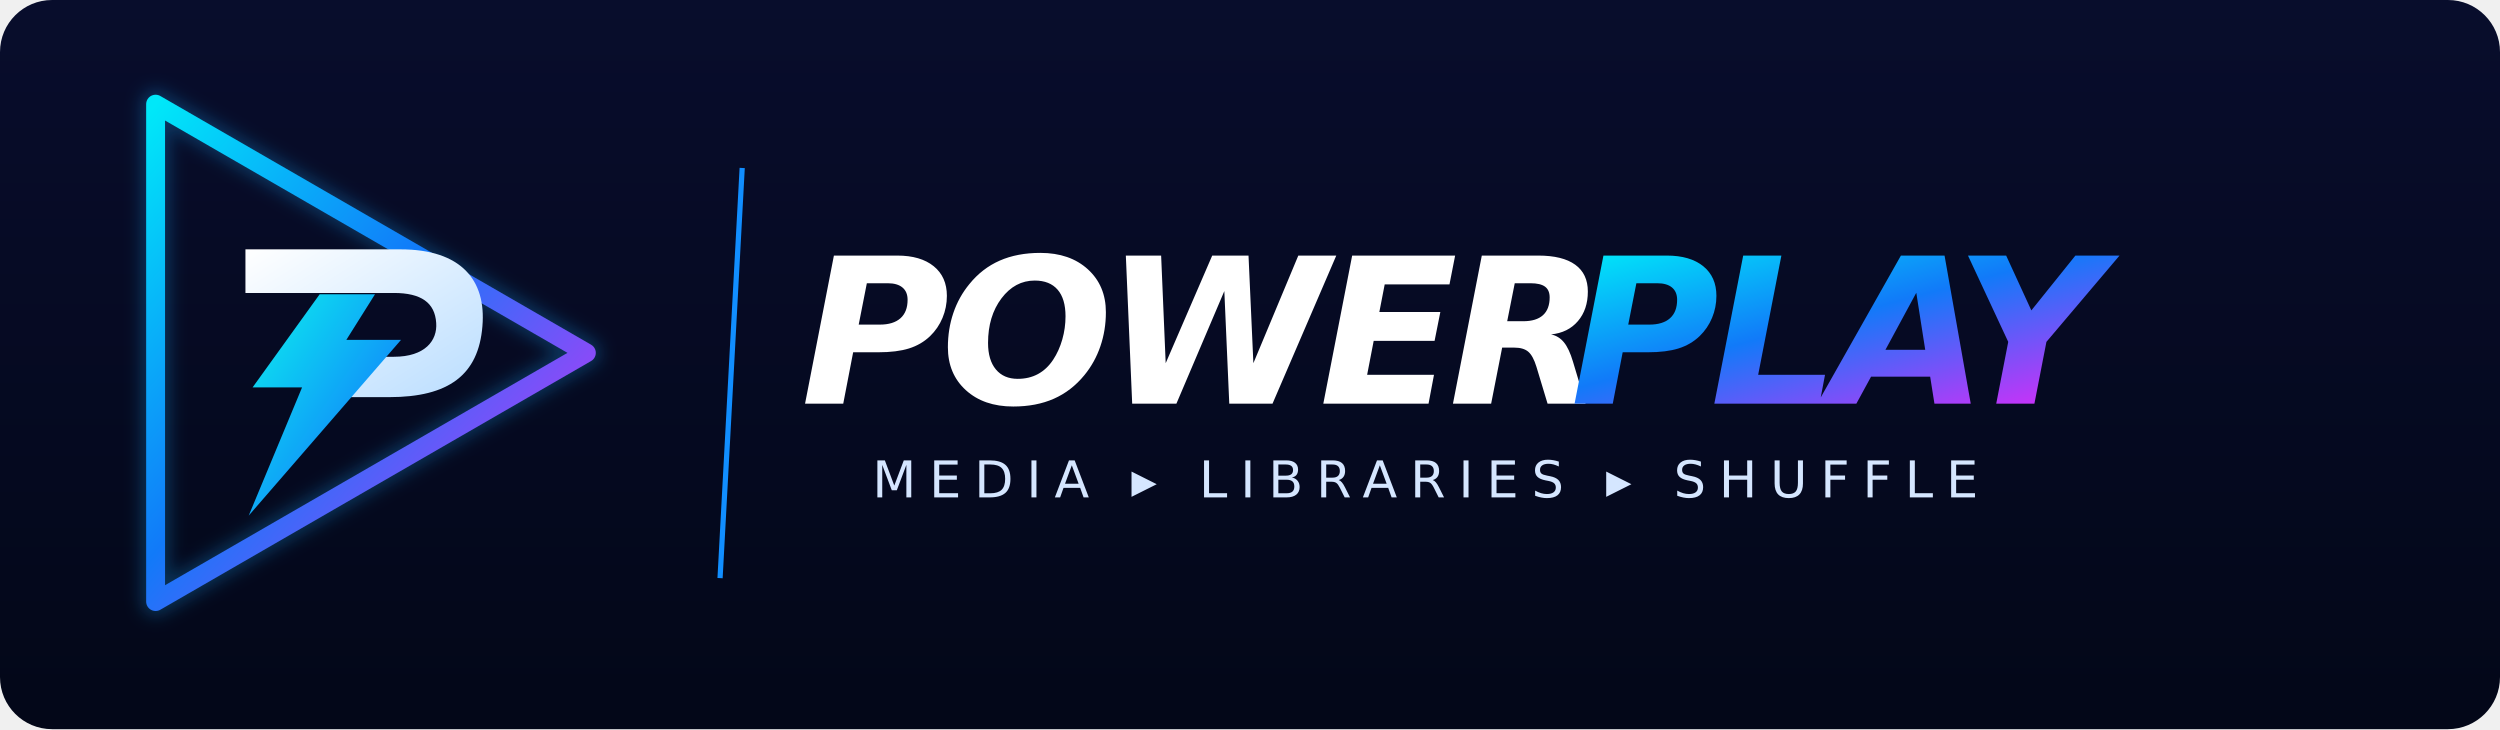
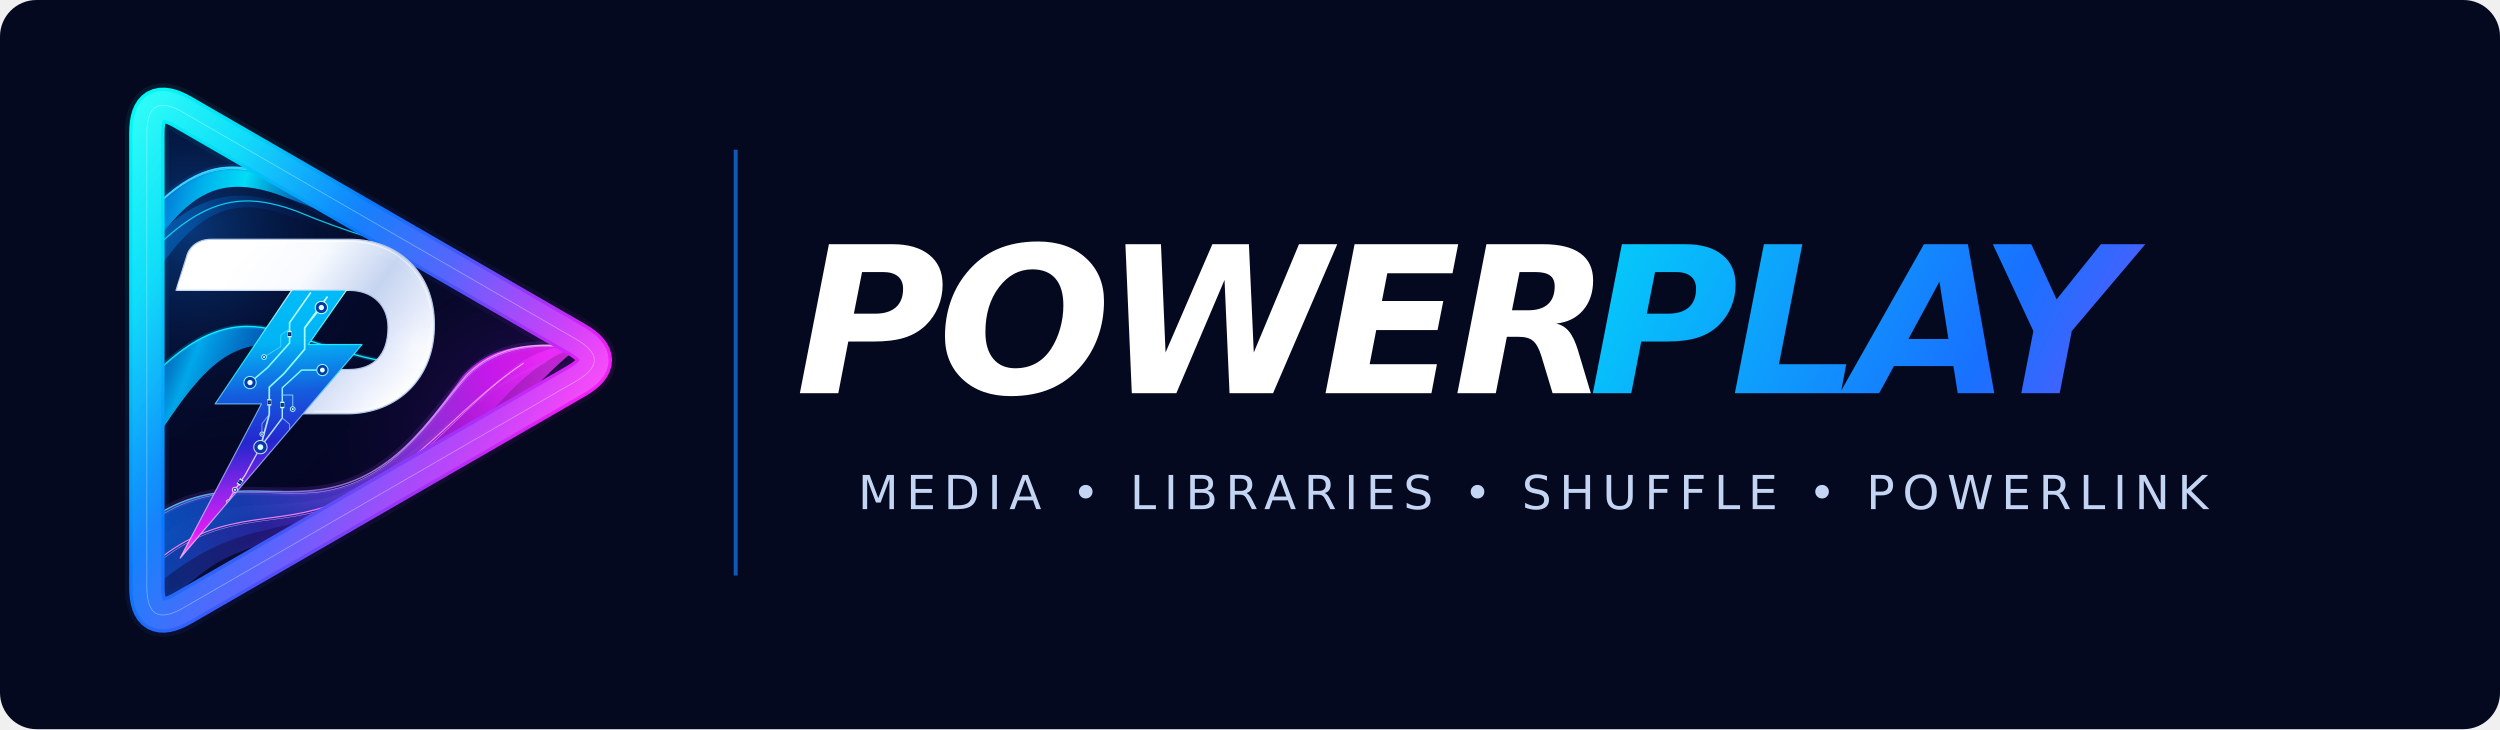
<svg xmlns="http://www.w3.org/2000/svg" width="1920" height="560" viewBox="0 0 1920 560">
  <defs>
-     <linearGradient id="bluePurple" x1="0" y1="0" x2="1" y2="1">
-       <stop offset="0" stop-color="#00E8F9" />
-       <stop offset=".45" stop-color="#117AF9" />
-       <stop offset="1" stop-color="#E228F8" />
-     </linearGradient>
-     <linearGradient id="cyanBlue" x1="0" y1="0" x2="1" y2="1">
-       <stop offset="0" stop-color="#0BF2EE" />
-       <stop offset="1" stop-color="#1261FF" />
-     </linearGradient>
-     <linearGradient id="whiteSteel" x1="0" y1="0" x2="1" y2="1">
-       <stop offset="0" stop-color="#FFFFFF" />
-       <stop offset="1" stop-color="#B9DDFF" />
-     </linearGradient>
-     <linearGradient id="navy" x1="0" y1="0" x2="0" y2="1">
-       <stop offset="0" stop-color="#080D2C" />
-       <stop offset="1" stop-color="#030718" />
-     </linearGradient>
-     <filter id="glow">
-       <feGaussianBlur stdDeviation="12" />
-     </filter>
+     <linearGradient id="frameDiagonal" gradientUnits="userSpaceOnUse" x1="195" y1="150" x2="1090" y2="730">
+       <stop offset="0" stop-color="#02F9F6" stop-opacity="1" />
+       <stop offset="0.18" stop-color="#00D8F8" stop-opacity="1" />
+       <stop offset="0.43" stop-color="#0879FC" stop-opacity="1" />
+       <stop offset="0.62" stop-color="#4057FC" stop-opacity="1" />
+       <stop offset="0.77" stop-color="#9934F9" stop-opacity="1" />
+       <stop offset="0.92" stop-color="#E71EF7" stop-opacity="1" />
+       <stop offset="1" stop-color="#FF22F6" stop-opacity="1" />
+     </linearGradient>
+     <linearGradient id="frameLeft" gradientUnits="userSpaceOnUse" x1="178" y1="120" x2="187" y2="1115">
+       <stop offset="0" stop-color="#46FFFF" stop-opacity="1" />
+       <stop offset="0.33" stop-color="#00D8FB" stop-opacity="1" />
+       <stop offset="0.68" stop-color="#006FFA" stop-opacity="1" />
+       <stop offset="1" stop-color="#2C52FB" stop-opacity="1" />
+     </linearGradient>
+     <linearGradient id="frameUpper" gradientUnits="userSpaceOnUse" x1="255" y1="102" x2="1092" y2="620">
+       <stop offset="0" stop-color="#00FFFF" stop-opacity="1" />
+       <stop offset="0.34" stop-color="#078CFB" stop-opacity="1" />
+       <stop offset="0.57" stop-color="#4450FF" stop-opacity="1" />
+       <stop offset="0.79" stop-color="#B42AF9" stop-opacity="1" />
+       <stop offset="1" stop-color="#F313F7" stop-opacity="1" />
+     </linearGradient>
+     <linearGradient id="frameBottom" gradientUnits="userSpaceOnUse" x1="300" y1="1136" x2="1106" y2="652">
+       <stop offset="0" stop-color="#1467F9" stop-opacity="1" />
+       <stop offset="0.26" stop-color="#645FFD" stop-opacity="1" />
+       <stop offset="0.55" stop-color="#8D3DFC" stop-opacity="1" />
+       <stop offset="0.82" stop-color="#DE23FB" stop-opacity="1" />
+       <stop offset="1" stop-color="#FC25FA" stop-opacity="1" />
+     </linearGradient>
+     <linearGradient id="frameHighlight" gradientUnits="userSpaceOnUse" x1="187" y1="104" x2="1050" y2="710">
+       <stop offset="0" stop-color="#DFFFFF" stop-opacity="0.98" />
+       <stop offset="0.18" stop-color="#74FAFF" stop-opacity="0.75" />
+       <stop offset="0.42" stop-color="#58B9FF" stop-opacity="0.56" />
+       <stop offset="0.67" stop-color="#D6ABFF" stop-opacity="0.76" />
+       <stop offset="0.88" stop-color="#FCBAFF" stop-opacity="0.78" />
+       <stop offset="1" stop-color="#FFFFFF" stop-opacity="0.96" />
+     </linearGradient>
+     <linearGradient id="background" gradientUnits="userSpaceOnUse" x1="238" y1="170" x2="1000" y2="1110">
+       <stop offset="0" stop-color="#030D2C" stop-opacity="1" />
+       <stop offset="0.53" stop-color="#040725" stop-opacity="1" />
+       <stop offset="0.83" stop-color="#09032B" stop-opacity="1" />
+       <stop offset="1" stop-color="#1A0641" stop-opacity="1" />
+     </linearGradient>
+     <radialGradient id="lightBlue" gradientUnits="userSpaceOnUse" cx="293" cy="375" r="440">
+       <stop offset="0" stop-color="#0E69D0" stop-opacity="0.46" />
+       <stop offset="0.42" stop-color="#09479D" stop-opacity="0.2" />
+       <stop offset="1" stop-color="#050729" stop-opacity="0" />
+     </radialGradient>
+     <radialGradient id="lightPink" gradientUnits="userSpaceOnUse" cx="948" cy="768" r="430">
+       <stop offset="0" stop-color="#A416CB" stop-opacity="0.36" />
+       <stop offset="0.33" stop-color="#751DBA" stop-opacity="0.17" />
+       <stop offset="1" stop-color="#09042D" stop-opacity="0" />
+     </radialGradient>
+     <linearGradient id="waveTopFill" gradientUnits="userSpaceOnUse" x1="214" y1="288" x2="714" y2="434">
+       <stop offset="0" stop-color="#006DDF" stop-opacity="0.86" />
+       <stop offset="0.19" stop-color="#00BFF8" stop-opacity="0.93" />
+       <stop offset="0.33" stop-color="#00E1FA" stop-opacity="0.98" />
+       <stop offset="0.56" stop-color="#0474D8" stop-opacity="0.73" />
+       <stop offset="0.82" stop-color="#042B74" stop-opacity="0.38" />
+       <stop offset="1" stop-color="#020B37" stop-opacity="0" />
+     </linearGradient>
+     <linearGradient id="waveTopInner" gradientUnits="userSpaceOnUse" x1="234" y1="288" x2="620" y2="401">
+       <stop offset="0" stop-color="#0388EA" stop-opacity="0.67" />
+       <stop offset="0.32" stop-color="#0053AF" stop-opacity="0.47" />
+       <stop offset="0.6" stop-color="#052A6E" stop-opacity="0.33" />
+       <stop offset="1" stop-color="#030A31" stop-opacity="0" />
+     </linearGradient>
+     <linearGradient id="waveMiddle" gradientUnits="userSpaceOnUse" x1="220" y1="573" x2="611" y2="728">
+       <stop offset="0" stop-color="#0060D3" stop-opacity="0.65" />
+       <stop offset="0.21" stop-color="#00B5FA" stop-opacity="0.92" />
+       <stop offset="0.46" stop-color="#0274DD" stop-opacity="0.78" />
+       <stop offset="0.73" stop-color="#063C96" stop-opacity="0.37" />
+       <stop offset="1" stop-color="#070B33" stop-opacity="0" />
+     </linearGradient>
+     <linearGradient id="waveLower" gradientUnits="userSpaceOnUse" x1="224" y1="960" x2="996" y2="628">
+       <stop offset="0" stop-color="#0658CC" stop-opacity="0.88" />
+       <stop offset="0.21" stop-color="#1943C2" stop-opacity="0.85" />
+       <stop offset="0.44" stop-color="#5C39DE" stop-opacity="0.82" />
+       <stop offset="0.67" stop-color="#9C30E2" stop-opacity="0.91" />
+       <stop offset="0.84" stop-color="#CF19F5" stop-opacity="0.94" />
+       <stop offset="1" stop-color="#EE1FF5" stop-opacity="0.9" />
+     </linearGradient>
+     <linearGradient id="waveLowerDeep" gradientUnits="userSpaceOnUse" x1="229" y1="1071" x2="991" y2="655">
+       <stop offset="0" stop-color="#0F3EA7" stop-opacity="0.72" />
+       <stop offset="0.28" stop-color="#2D1C92" stop-opacity="0.82" />
+       <stop offset="0.51" stop-color="#5921B4" stop-opacity="0.86" />
+       <stop offset="0.76" stop-color="#A915D1" stop-opacity="0.81" />
+       <stop offset="1" stop-color="#F02DFC" stop-opacity="0.86" />
+     </linearGradient>
+     <linearGradient id="waveShine" gradientUnits="userSpaceOnUse" x1="230" y1="921" x2="1035" y2="603">
+       <stop offset="0" stop-color="#53E1FF" stop-opacity="0.94" />
+       <stop offset="0.35" stop-color="#A88AFF" stop-opacity="0.79" />
+       <stop offset="0.65" stop-color="#DF9AFF" stop-opacity="0.91" />
+       <stop offset="1" stop-color="#FFBAFA" stop-opacity="0.98" />
+     </linearGradient>
+     <linearGradient id="platinum" gradientUnits="userSpaceOnUse" x1="285" y1="390" x2="718" y2="725">
+       <stop offset="0" stop-color="#FFFFFF" stop-opacity="1" />
+       <stop offset="0.18" stop-color="#FFFFFF" stop-opacity="1" />
+       <stop offset="0.41" stop-color="#F7FAFF" stop-opacity="1" />
+       <stop offset="0.63" stop-color="#C5D4F0" stop-opacity="1" />
+       <stop offset="0.8" stop-color="#E8EDFC" stop-opacity="1" />
+       <stop offset="0.92" stop-color="#FFFFFF" stop-opacity="1" />
+       <stop offset="1" stop-color="#F7F9FF" stop-opacity="1" />
+     </linearGradient>
+     <linearGradient id="pSheen" gradientUnits="userSpaceOnUse" x1="315" y1="393" x2="615" y2="625">
+       <stop offset="0" stop-color="#FFFFFF" stop-opacity="0.91" />
+       <stop offset="0.33" stop-color="#FFFFFF" stop-opacity="0.2" />
+       <stop offset="0.67" stop-color="#DCE7FA" stop-opacity="0.18" />
+       <stop offset="1" stop-color="#FFFFFF" stop-opacity="0.04" />
+     </linearGradient>
+     <radialGradient id="pSheenRight" gradientUnits="userSpaceOnUse" cx="721" cy="596" r="125">
+       <stop offset="0" stop-color="#FFFFFF" stop-opacity="0.42" />
+       <stop offset="0.52" stop-color="#C2D1F2" stop-opacity="0.14" />
+       <stop offset="1" stop-color="#8C9ACD" stop-opacity="0" />
+     </radialGradient>
+     <linearGradient id="boltFill" gradientUnits="userSpaceOnUse" x1="379" y1="515" x2="420" y2="994">
+       <stop offset="0" stop-color="#00BBF8" stop-opacity="1" />
+       <stop offset="0.17" stop-color="#03B4F5" stop-opacity="1" />
+       <stop offset="0.37" stop-color="#145DDE" stop-opacity="1" />
+       <stop offset="0.56" stop-color="#2526CE" stop-opacity="1" />
+       <stop offset="0.75" stop-color="#9025EB" stop-opacity="1" />
+       <stop offset="0.9" stop-color="#E11BF6" stop-opacity="1" />
+       <stop offset="1" stop-color="#FF66FA" stop-opacity="1" />
+     </linearGradient>
+     <linearGradient id="boltRim" gradientUnits="userSpaceOnUse" x1="354" y1="508" x2="406" y2="995">
+       <stop offset="0" stop-color="#E8FFFF" stop-opacity="0.96" />
+       <stop offset="0.23" stop-color="#18F4FF" stop-opacity="1" />
+       <stop offset="0.44" stop-color="#80CDFF" stop-opacity="0.85" />
+       <stop offset="0.7" stop-color="#A5AEFF" stop-opacity="0.92" />
+       <stop offset="1" stop-color="#FFB7FC" stop-opacity="0.96" />
+     </linearGradient>
+     <linearGradient id="pcbStroke" gradientUnits="userSpaceOnUse" x1="436" y1="490" x2="391" y2="956">
+       <stop offset="0" stop-color="#CFFFFF" stop-opacity="1" />
+       <stop offset="0.34" stop-color="#79FCFF" stop-opacity="1" />
+       <stop offset="0.59" stop-color="#BCDEFF" stop-opacity="1" />
+       <stop offset="0.82" stop-color="#F1CAFF" stop-opacity="1" />
+       <stop offset="1" stop-color="#FFD1FF" stop-opacity="1" />
+     </linearGradient>
+     <linearGradient id="pcbBlue" gradientUnits="userSpaceOnUse" x1="444" y1="510" x2="411" y2="897">
+       <stop offset="0" stop-color="#09E7FF" stop-opacity="0.92" />
+       <stop offset="0.5" stop-color="#87CCFF" stop-opacity="0.85" />
+       <stop offset="1" stop-color="#FF77FB" stop-opacity="0.76" />
+     </linearGradient>
+     <clipPath id="frameInteriorClip">
+       <path d="M 207 188 L 207 1060 Q 207 1140 276.282 1100 L 1031.456 664 Q 1100.738 624 1031.456 584 L 276.282 148 Q 207 108 207 188 Z" fill="#FFFFFF" />
+     </clipPath>
+     <clipPath id="pLetterClip">
+       <path d="M 330 392 L 597 392 C 689 392 759 456 759 555 C 760 658 689 727 591 727 L 506.788 727 L 579.141 642 L 595 642 C 644 642 670 612 670 561 C 670 519 641 490 595 490 L 263 490 L 283 426 C 288 405 307 392 330 392 Z" fill="#FFFFFF" />
+     </clipPath>
+     <clipPath id="boltBoundaryClip">
+       <path d="M 485 490 L 590 490 L 517 594 L 620 594 L 271 1004 L 427 708 L 338 708 Z" fill="#FFFFFF" />
+     </clipPath>
  </defs>
-   <rect width="1920" height="560" rx="40" fill="url(#navy)" />
-   <g transform="translate(20,15) scale(.50)">
-     <polygon points="199,130 860.64,512 199,894" fill="none" stroke="#18ABFF" stroke-width="45" stroke-linejoin="round" opacity=".25" filter="url(#glow)" />
-     <polygon points="199,130 860.64,512 199,894" fill="none" stroke="url(#bluePurple)" stroke-width="29" stroke-linejoin="round" />
-     <path d="M337 353 H575 C668 353 707 400 701 471 C695 546 649 580 558 580 H479 L518 518 H565 C613 518 632 493 630 466 C628 435 607 420 565 420 H337 Z" fill="url(#whiteSteel)" />
-     <path d="M451 422 L348 565 H424 L342 762 L576 492 H492 L536 422 Z" fill="url(#cyanBlue)" />
+   <defs>
+     <linearGradient id="word" x1="1200" y1="120" x2="1830" y2="450" gradientUnits="userSpaceOnUse">
+       <stop stop-color="#00DDF9" />
+       <stop offset=".5" stop-color="#1871FF" />
+       <stop offset="1" stop-color="#E22AF6" />
+     </linearGradient>
+   </defs>
+   <rect width="1920" height="560" rx="28" fill="#05091F" />
+   <g transform="translate(30 27) scale(.40)">
+     <g id="play-frame">
+       <path d="M 207 188 L 207 1060 Q 207 1140 276.282 1100 L 1031.456 664 Q 1100.738 624 1031.456 584 L 276.282 148 Q 207 108 207 188 Z" fill="url(#background)" stroke="none" />
+       <path d="M 207 188 L 207 1060 Q 207 1140 276.282 1100 L 1031.456 664 Q 1100.738 624 1031.456 584 L 276.282 148 Q 207 108 207 188 Z" fill="none" stroke="url(#frameDiagonal)" stroke-width="84" stroke-opacity=".07" stroke-linejoin="round" />
+     </g>
+     <g id="interior-waves" clip-path="url(#frameInteriorClip)">
+       <rect x="210" y="140" width="870" height="1010" fill="url(#lightBlue)" />
+       <rect x="210" y="140" width="870" height="1010" fill="url(#lightPink)" />
+       <path d="M 215 336 C 301 248 358 246 411 259 C 543 283 622 349 773 424 C 645 385 568 345 453 304 C 347 270 290 303 215 410 Z" fill="url(#waveTopFill)" />
+       <path d="M 214 398 C 314 292 395 294 498 332 C 583 367 678 396 740 417 C 627 399 530 362 463 341 C 359 309 293 350 215 471 Z" fill="url(#waveTopInner)" opacity=".90" />
+       <path d="M 218 332 C 300 251 357 247 411 258 C 538 284 634 355 768 421" fill="none" stroke="#0069D8" stroke-width="12" stroke-opacity="0.19" stroke-linecap="round" stroke-linejoin="round" />
+       <path d="M 218 333 C 300 251 357 247 411 258 C 538 284 634 355 768 421" fill="none" stroke="#38DEFF" stroke-width="3.0" stroke-opacity="0.95" stroke-linecap="round" stroke-linejoin="round" />
+       <path d="M 219 335 C 298 253 359 251 410 260 C 541 286 633 353 769 423" fill="none" stroke="#C6FFFF" stroke-width="0.72" stroke-opacity="0.83" stroke-linecap="round" stroke-linejoin="round" />
+       <path d="M 216 416 C 324 306 399 304 492 337 C 600 382 671 400 746 419" fill="none" stroke="#10E7FF" stroke-width="2.3" stroke-opacity="0.86" stroke-linecap="round" stroke-linejoin="round" />
+       <path d="M 214 663 C 315 549 395 550 466 569 C 558 594 624 632 716 635 C 586 657 524 596 454 596 C 345 582 284 687 214 790 Z" fill="url(#waveMiddle)" />
+       <path d="M 215 656 C 319 550 397 548 468 571 C 558 597 629 628 715 632" fill="none" stroke="#0AB4FF" stroke-width="8" stroke-opacity="0.25" stroke-linecap="round" stroke-linejoin="round" />
+       <path d="M 215 658 C 319 550 397 548 468 571 C 558 597 629 628 715 632" fill="none" stroke="#0FF5FF" stroke-width="2.6" stroke-opacity="0.94" stroke-linecap="round" stroke-linejoin="round" />
+       <path d="M 218 930 C 325 853 426 881 533 875 C 666 866 740 754 812 656 C 870 590 946 592 1033 599 C 916 634 847 764 756 846 C 665 922 550 918 433 951 C 335 970 264 1023 218 1062 Z" fill="url(#waveLower)" />
+       <path d="M 218 1015 C 340 910 437 943 550 906 C 708 860 795 721 920 631 C 975 596 1007 597 1034 600 C 880 727 837 844 681 920 C 568 975 430 942 310 1035 C 260 1075 241 1091 217 1081 Z" fill="url(#waveLowerDeep)" opacity=".89" />
+       <path d="M 218 927 C 330 850 430 885 528 874 C 679 859 748 738 820 654 C 881 591 962 591 1030 599" fill="none" stroke="#A84FFC" stroke-width="16" stroke-opacity="0.14" stroke-linecap="round" stroke-linejoin="round" />
+       <path d="M 218 927 C 330 850 430 885 528 874 C 679 859 748 738 820 654 C 881 591 962 591 1030 599" fill="none" stroke="url(#waveShine)" stroke-width="2.8" stroke-opacity="0.92" stroke-linecap="round" stroke-linejoin="round" />
+       <path d="M 219 932 C 331 853 430 887 532 878 C 678 861 748 741 821 657 C 881 594 963 593 1030 601" fill="none" stroke="#FFFFFF" stroke-width="0.75" stroke-opacity="0.68" stroke-linecap="round" stroke-linejoin="round" />
+       <path d="M 215 1019 C 340 910 437 943 551 905 C 710 857 798 716 930 630" fill="none" stroke="#FF87FB" stroke-width="2.2" stroke-opacity="0.94" stroke-linecap="round" stroke-linejoin="round" />
+       <path d="M 218 1022 C 341 914 440 946 552 909 C 716 862 800 718 928 631" fill="none" stroke="#FFE4FF" stroke-width="0.75" stroke-opacity="0.78" stroke-linecap="round" stroke-linejoin="round" />
+       <path d="M 229.00 965.00 C 350.00 881.00 442.00 915.00 552.00 889.00 C 710.00 846.00 802 692.00 974 626.00" fill="none" stroke="#AE85F6" stroke-width="0.42" stroke-opacity="0.14" stroke-linecap="round" stroke-linejoin="round" />
+       <path d="M 229.74 968.20 C 350.64 882.60 442.32 916.28 552.70 889.64 C 710.32 846.32 802 692.96 974 626.32" fill="none" stroke="#AE85F6" stroke-width="0.42" stroke-opacity="0.132" stroke-linecap="round" stroke-linejoin="round" />
+       <path d="M 230.47 971.40 C 351.28 884.20 442.64 917.56 553.41 890.28 C 710.64 846.64 802 693.92 974 626.64" fill="none" stroke="#AE85F6" stroke-width="0.42" stroke-opacity="0.124" stroke-linecap="round" stroke-linejoin="round" />
+       <path d="M 231.21 974.60 C 351.92 885.80 442.96 918.84 554.11 890.92 C 710.96 846.96 802 694.88 974 626.96" fill="none" stroke="#AE85F6" stroke-width="0.42" stroke-opacity="0.116" stroke-linecap="round" stroke-linejoin="round" />
+       <path d="M 231.94 977.80 C 352.56 887.40 443.28 920.12 554.82 891.56 C 711.28 847.28 802 695.84 974 627.28" fill="none" stroke="#AE85F6" stroke-width="0.42" stroke-opacity="0.108" stroke-linecap="round" stroke-linejoin="round" />
+       <path d="M 232.68 981.00 C 353.20 889.00 443.60 921.40 555.52 892.20 C 711.60 847.60 802 696.80 974 627.60" fill="none" stroke="#AE85F6" stroke-width="0.42" stroke-opacity="0.1" stroke-linecap="round" stroke-linejoin="round" />
+       <path d="M 233.42 984.20 C 353.84 890.60 443.92 922.68 556.22 892.84 C 711.92 847.92 802 697.76 974 627.92" fill="none" stroke="#AE85F6" stroke-width="0.42" stroke-opacity="0.092" stroke-linecap="round" stroke-linejoin="round" />
+       <path d="M 234.15 987.40 C 354.48 892.20 444.24 923.96 556.93 893.48 C 712.24 848.24 802 698.72 974 628.24" fill="none" stroke="#AE85F6" stroke-width="0.42" stroke-opacity="0.084" stroke-linecap="round" stroke-linejoin="round" />
+       <path d="M 234.89 990.60 C 355.12 893.80 444.56 925.24 557.63 894.12 C 712.56 848.56 802 699.68 974 628.56" fill="none" stroke="#AE85F6" stroke-width="0.42" stroke-opacity="0.076" stroke-linecap="round" stroke-linejoin="round" />
+       <path d="M 235.62 993.80 C 355.76 895.40 444.88 926.52 558.34 894.76 C 712.88 848.88 802 700.64 974 628.88" fill="none" stroke="#AE85F6" stroke-width="0.42" stroke-opacity="0.068" stroke-linecap="round" stroke-linejoin="round" />
+       <path d="M 236.36 997.00 C 356.40 897.00 445.20 927.80 559.04 895.40 C 713.20 849.20 802 701.60 974 629.20" fill="none" stroke="#AE85F6" stroke-width="0.42" stroke-opacity="0.06" stroke-linecap="round" stroke-linejoin="round" />
+       <path d="M 237.10 1000.20 C 357.04 898.60 445.52 929.08 559.74 896.04 C 713.52 849.52 802 702.56 974 629.52" fill="none" stroke="#AE85F6" stroke-width="0.42" stroke-opacity="0.052" stroke-linecap="round" stroke-linejoin="round" />
+       <path d="M 237.83 1003.40 C 357.68 900.20 445.84 930.36 560.45 896.68 C 713.84 849.84 802 703.52 974 629.84" fill="none" stroke="#AE85F6" stroke-width="0.42" stroke-opacity="0.044" stroke-linecap="round" stroke-linejoin="round" />
+       <path d="M 238.57 1006.60 C 358.32 901.80 446.16 931.64 561.15 897.32 C 714.16 850.16 802 704.48 974 630.16" fill="none" stroke="#AE85F6" stroke-width="0.42" stroke-opacity="0.036" stroke-linecap="round" stroke-linejoin="round" />
+     </g>
+     <g id="frame-highlights" data-construction="equilateral; rounded quadratic corners; uniform centerline width=68" data-side-length="1032.000000" data-centerline-A="207.0,108.0" data-centerline-B="207.0,1140.0" data-centerline-C="1100.738217,624.000000">
+       <path d="M 207 188 L 207 1060 Q 207 1140 276.282 1100 L 1031.456 664 Q 1100.738 624 1031.456 584 L 276.282 148 Q 207 108 207 188 Z" fill="none" stroke="url(#frameDiagonal)" stroke-width="68" stroke-linejoin="round" stroke-linecap="round" />
+       <path d="M 207 188 L 207 1060 Q 207 1140 276.282 1100 L 1031.456 664 Q 1100.738 624 1031.456 584 L 276.282 148 Q 207 108 207 188 Z" fill="none" stroke="url(#frameHighlight)" stroke-width="55" stroke-opacity=".22" stroke-linejoin="round" stroke-linecap="round" />
+       <path d="M 207 188 L 207 1060 Q 207 1140 276.282 1100 L 1031.456 664 Q 1100.738 624 1031.456 584 L 276.282 148 Q 207 108 207 188 Z" fill="none" stroke="#E8FFFF" stroke-width="1.25" stroke-opacity=".46" stroke-linejoin="round" stroke-linecap="round" />
+     </g>
+     <g id="platinum-P">
+       <path d="M 330 392 L 597 392 C 689 392 759 456 759 555 C 760 658 689 727 591 727 L 506.788 727 L 579.141 642 L 595 642 C 644 642 670 612 670 561 C 670 519 641 490 595 490 L 263 490 L 283 426 C 288 405 307 392 330 392 Z" fill="url(#platinum)" stroke="#B4C7E6" stroke-width="2.4" stroke-linejoin="round" />
+       <g clip-path="url(#pLetterClip)">
+         <path d="M 288 485 L 300 424 C 309 401 327 398 358 397 L 586 397 C 682 397 725 436 748 516 C 718 448 683 418 587 411 L 330 407 C 310 408 305 437 294 486 Z" fill="url(#pSheen)" opacity=".70" />
+         <rect x="465" y="476" width="330" height="270" fill="url(#pSheenRight)" opacity=".51" />
+         <path d="M 266 482 L 287 426 C 291 407 308 395 331 396 H 595 C 681 396 740 453 752 525" fill="none" stroke="#FFFFFF" stroke-width="1.55" stroke-opacity="0.72" stroke-linecap="round" stroke-linejoin="round" />
+         <path d="M 527 722 H 591 C 685 722 750 651 753 558" fill="none" stroke="#FFFFFF" stroke-width="1.25" stroke-opacity="0.69" stroke-linecap="round" stroke-linejoin="round" />
+       </g>
+     </g>
+     <g id="circuit-lightning-bolt">
+       <path d="M 485 490 L 590 490 L 517 594 L 620 594 L 271 1004 L 427 708 L 338 708 Z" fill="url(#boltFill)" />
+       <path d="M 590 490 L 517 594 L 620 594 L 271 1004 L 427 708 L 338 708 L 485 490" fill="none" stroke="url(#boltRim)" stroke-width="2.25" stroke-opacity="0.92" stroke-linecap="round" stroke-linejoin="round" />
+       <g clip-path="url(#boltBoundaryClip)">
+         <path d="M 521 495 L 481 552 L 481 591 L 439 638 L 405 667" fill="none" stroke="url(#pcbStroke)" stroke-width="3.00" stroke-linecap="round" stroke-linejoin="round" />
+         <path d="M 553 503 L 510 562 L 510 603 L 470 650 L 442 676 L 442 728 L 425 791" fill="none" stroke="url(#pcbStroke)" stroke-width="3.30" stroke-linecap="round" stroke-linejoin="round" />
+         <path d="M 544 643 L 504 643 L 467 677 L 467 735 L 425 791" fill="none" stroke="url(#pcbStroke)" stroke-width="2.80" stroke-linecap="round" stroke-linejoin="round" />
+         <path d="M 467 691 L 487 691 L 487 718" fill="none" stroke="url(#pcbBlue)" stroke-width="2.15" stroke-linecap="round" stroke-linejoin="round" />
+         <path d="M 425 791 L 396 844 L 376 873 L 331 950" fill="none" stroke="url(#pcbStroke)" stroke-width="2.45" stroke-linecap="round" stroke-linejoin="round" />
+         <path d="M 481 564 L 464 576 L 464 598 L 432 618" fill="none" stroke="url(#pcbBlue)" stroke-width="1.75" stroke-linecap="round" stroke-linejoin="round" />
+         <path d="M 510 562 L 542 523" fill="none" stroke="url(#pcbStroke)" stroke-width="2.20" stroke-linecap="round" stroke-linejoin="round" />
+         <path d="M 442 728 L 428 746 L 428 766" fill="none" stroke="url(#pcbBlue)" stroke-width="1.65" stroke-linecap="round" stroke-linejoin="round" />
+         <path d="M 467 735 L 481 747 L 481 768" fill="none" stroke="url(#pcbBlue)" stroke-width="1.75" stroke-linecap="round" stroke-linejoin="round" />
+         <circle cx="542" cy="523" r="11.80" fill="#0739A8" stroke="url(#pcbStroke)" stroke-width="2.0" />
+         <circle cx="542" cy="523" r="5.07" fill="#E8FFFF" />
+         <circle cx="405" cy="667" r="11.80" fill="#0739A8" stroke="url(#pcbStroke)" stroke-width="2.0" />
+         <circle cx="405" cy="667" r="5.07" fill="#E8FFFF" />
+         <circle cx="544" cy="643" r="10.80" fill="#0739A8" stroke="url(#pcbStroke)" stroke-width="2.0" />
+         <circle cx="544" cy="643" r="4.64" fill="#E8FFFF" />
+         <circle cx="425" cy="791" r="12.80" fill="#0739A8" stroke="url(#pcbStroke)" stroke-width="2.0" />
+         <circle cx="425" cy="791" r="5.50" fill="#E8FFFF" />
+         <circle cx="487" cy="718" r="4.60" fill="#0739A8" stroke="url(#pcbStroke)" stroke-width="2.0" />
+         <circle cx="487" cy="718" r="1.98" fill="#E8FFFF" />
+         <circle cx="432" cy="618" r="4.60" fill="#0739A8" stroke="url(#pcbStroke)" stroke-width="2.0" />
+         <circle cx="432" cy="618" r="1.98" fill="#E8FFFF" />
+         <circle cx="376" cy="873" r="5.00" fill="#0739A8" stroke="url(#pcbStroke)" stroke-width="2.0" />
+         <circle cx="376" cy="873" r="2.15" fill="#E8FFFF" />
+         <circle cx="428" cy="766" r="4.00" fill="#0739A8" stroke="url(#pcbStroke)" stroke-width="2.0" />
+         <circle cx="428" cy="766" r="1.72" fill="#E8FFFF" />
+         <circle cx="481" cy="768" r="4.10" fill="#0739A8" stroke="url(#pcbStroke)" stroke-width="2.0" />
+         <circle cx="481" cy="768" r="1.76" fill="#E8FFFF" />
+         <g id="component-R1" transform="rotate(0 481 574)">
+           <rect x="477.50" y="568.00" width="7" height="12" rx="1.1" fill="#09215D" stroke="#7DF7FF" stroke-width=".95" />
+           <rect x="477.25" y="568.00" width="7.5" height="2.4" rx=".35" fill="#DEFAFF" />
+           <rect x="477.25" y="577.60" width="7.5" height="2.4" rx=".35" fill="#DEFAFF" />
+           <path d="M 479.50 574.00 h 3.00" fill="none" stroke="#28A8EE" stroke-width=".9" />
+         </g>
+         <g id="component-R2" transform="rotate(0 442 705)">
+           <rect x="438.50" y="699.00" width="7" height="12" rx="1.1" fill="#09215D" stroke="#7DF7FF" stroke-width=".95" />
+           <rect x="438.25" y="699.00" width="7.5" height="2.4" rx=".35" fill="#DEFAFF" />
+           <rect x="438.25" y="708.60" width="7.5" height="2.4" rx=".35" fill="#DEFAFF" />
+           <path d="M 440.50 705.00 h 3.00" fill="none" stroke="#28A8EE" stroke-width=".9" />
+         </g>
+         <g id="component-R3" transform="rotate(0 467 710)">
+           <rect x="463.50" y="704.00" width="7" height="12" rx="1.1" fill="#09215D" stroke="#7DF7FF" stroke-width=".95" />
+           <rect x="463.25" y="704.00" width="7.5" height="2.4" rx=".35" fill="#DEFAFF" />
+           <rect x="463.25" y="713.60" width="7.5" height="2.4" rx=".35" fill="#DEFAFF" />
+           <path d="M 465.50 710.00 h 3.00" fill="none" stroke="#28A8EE" stroke-width=".9" />
+         </g>
+         <g id="component-R4" transform="rotate(34 386 858)">
+           <rect x="382.50" y="852.00" width="7" height="12" rx="1.1" fill="#09215D" stroke="#7DF7FF" stroke-width=".95" />
+           <rect x="382.25" y="852.00" width="7.5" height="2.4" rx=".35" fill="#DEFAFF" />
+           <rect x="382.25" y="861.60" width="7.5" height="2.4" rx=".35" fill="#DEFAFF" />
+           <path d="M 384.50 858.00 h 3.00" fill="none" stroke="#28A8EE" stroke-width=".9" />
+         </g>
+         <path d="M 376 873 L 363 895" fill="none" stroke="url(#pcbBlue)" stroke-width="1.70" stroke-linecap="round" stroke-linejoin="round" />
+         <circle cx="363" cy="895" r="2.80" fill="#0739A8" stroke="url(#pcbStroke)" stroke-width="2.0" />
+         <circle cx="363" cy="895" r="1.20" fill="#E8FFFF" />
+       </g>
+     </g>
+     <path d="M 267 490 H 595" fill="none" stroke="#F9FEFF" stroke-width="0.80" stroke-opacity="0.68" stroke-linecap="round" stroke-linejoin="round" />
  </g>
-   <path d="M570 129 L553 444" stroke="#118EFF" stroke-width="4" />
-   <text x="615" y="310" font-family="DejaVu Sans,Arial,sans-serif" font-size="156" font-style="italic" font-weight="900" fill="#FFFFFF" letter-spacing="-7">POWER</text>
-   <text x="1206" y="310" font-family="DejaVu Sans,Arial,sans-serif" font-size="156" font-style="italic" font-weight="900" fill="url(#bluePurple)" letter-spacing="-7">PLAY</text>
-   <text x="670" y="382" font-family="DejaVu Sans,Arial,sans-serif" font-size="39" letter-spacing="10" fill="#D5E6FF">MEDIA  ▸  LIBRARIES  ▸  SHUFFLE</text>
+   <path d="M565 115 V442" stroke="#177BFB" stroke-width="3" opacity=".7" />
+   <text x="611" y="302" font-family="DejaVu Sans,Arial,sans-serif" font-size="157" font-weight="900" font-style="italic" letter-spacing="-6" fill="white">POWER</text>
+   <text x="1220" y="302" font-family="DejaVu Sans,Arial,sans-serif" font-size="157" font-weight="900" font-style="italic" letter-spacing="-6" fill="url(#word)">PLAY</text>
+   <text x="659" y="391" font-family="DejaVu Sans,Arial,sans-serif" font-size="36" letter-spacing="6" fill="#C4D5F4">MEDIA  •  LIBRARIES  •  SHUFFLE  •  POWERLINK</text>
</svg>
